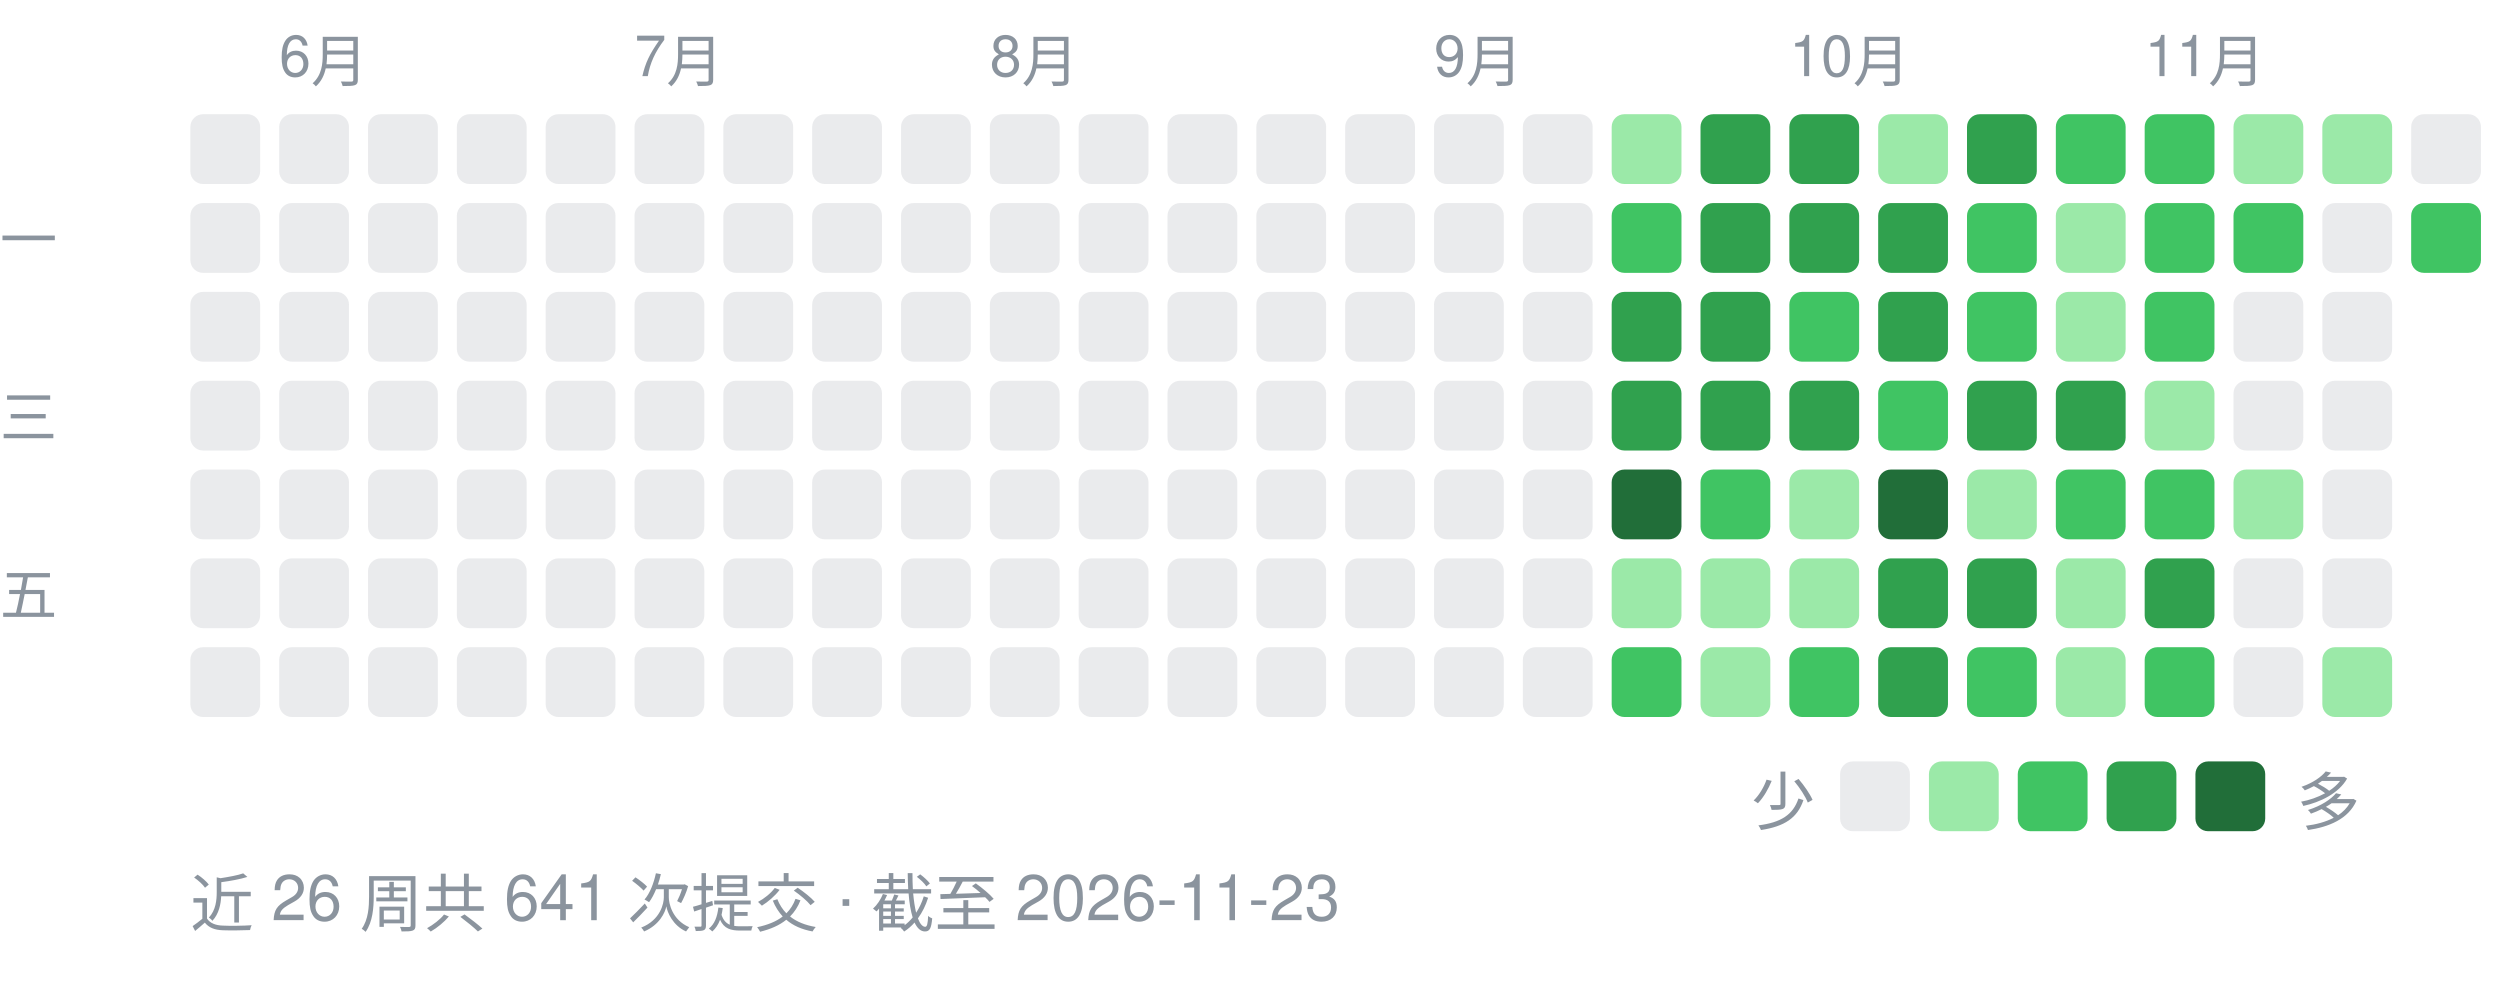
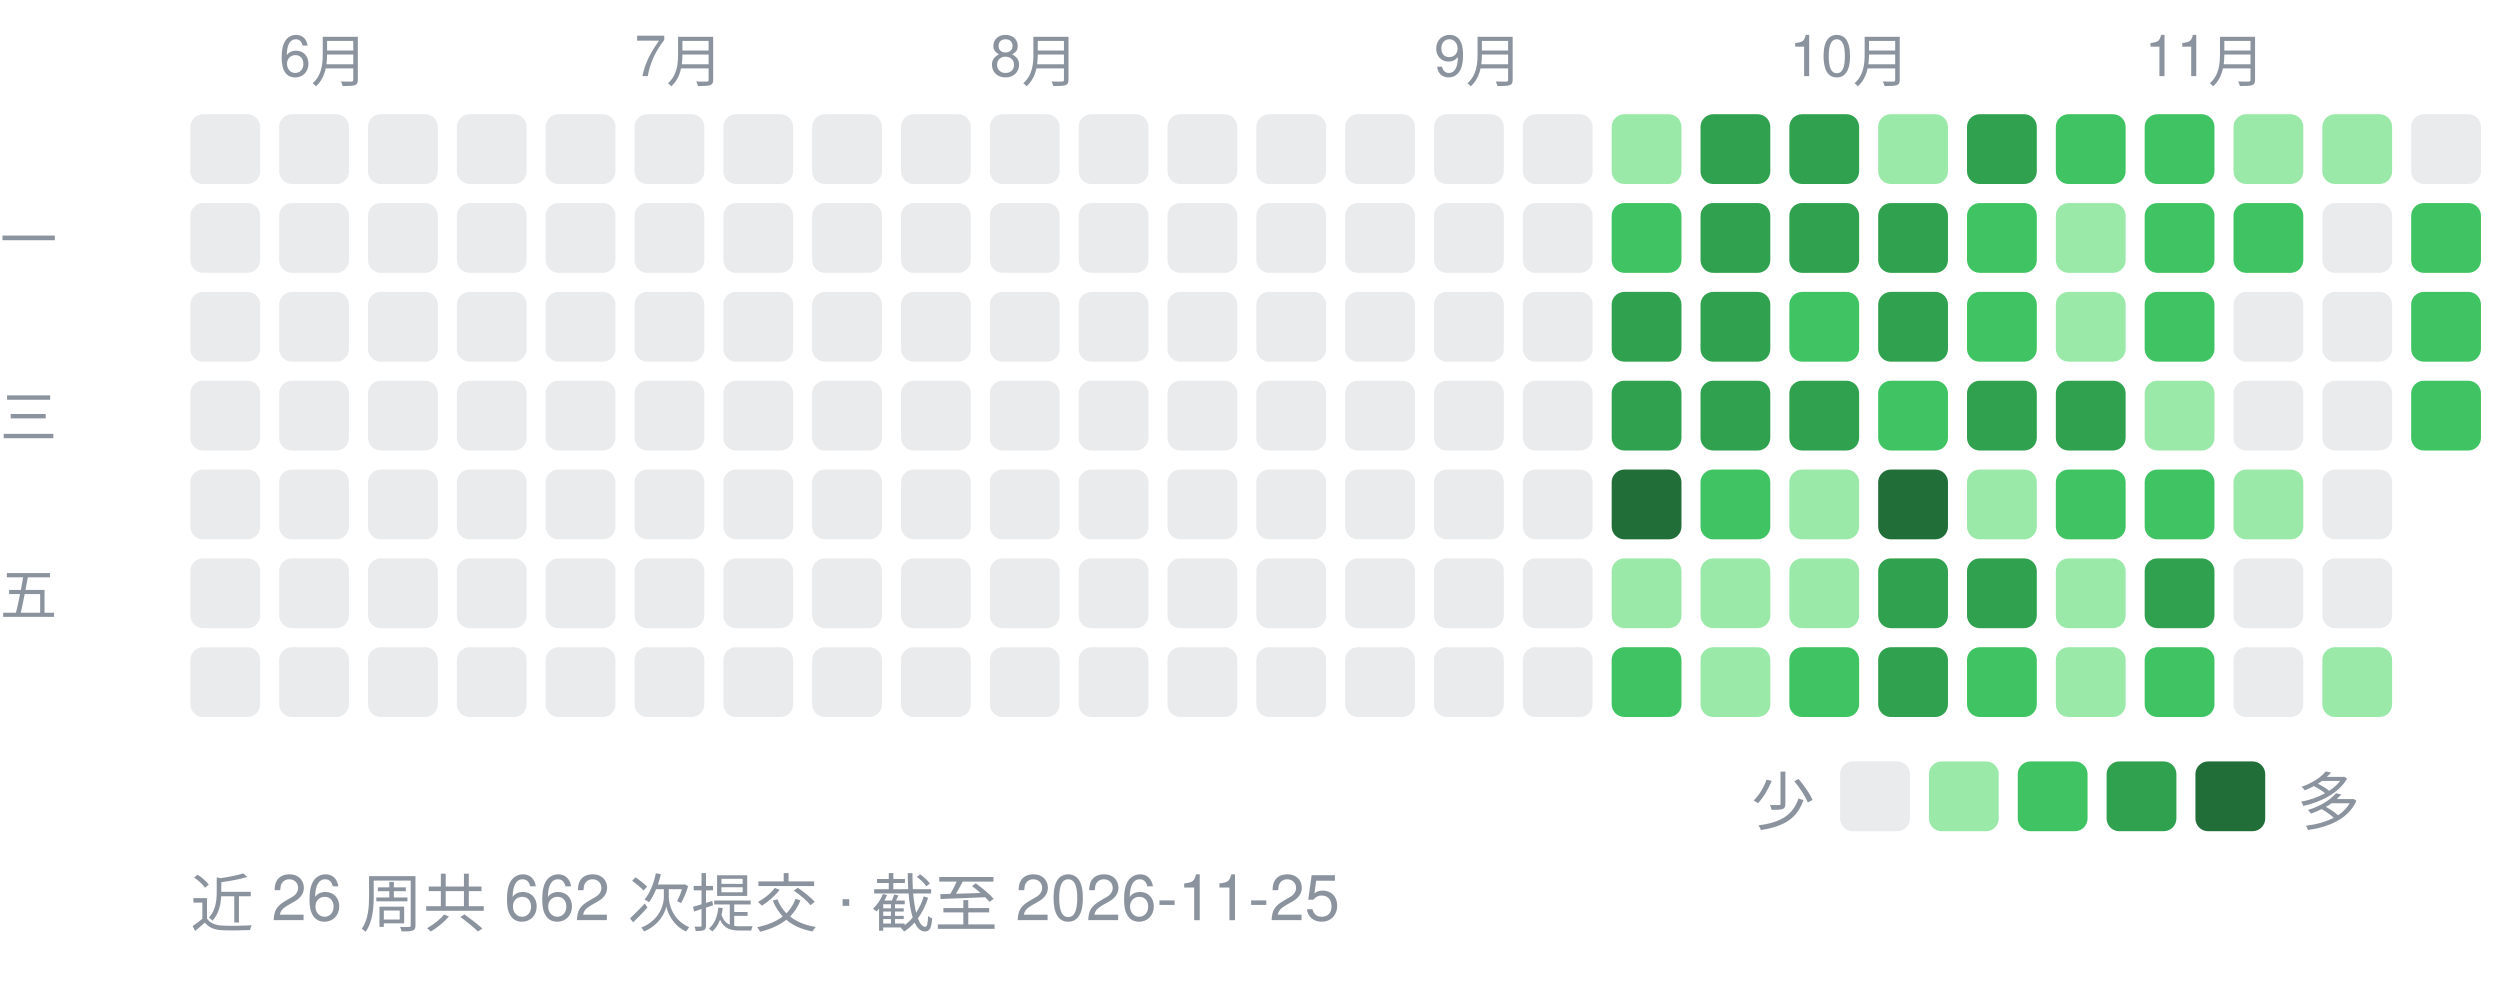
<svg xmlns="http://www.w3.org/2000/svg" width="394" height="156" viewBox="0 0 394 156" role="img">
  <g font-family="-apple-system,BlinkMacSystemFont,Segoe UI,Helvetica,Arial,PingFang SC,sans-serif" font-size="9" fill="#8b949e">
    <text x="44" y="12">6月</text>
    <text x="100" y="12">7月</text>
    <text x="156" y="12">8月</text>
    <text x="226" y="12">9月</text>
    <text x="282" y="12">10月</text>
    <text x="338" y="12">11月</text>
    <text x="0" y="41">一</text>
    <text x="0" y="69">三</text>
    <text x="0" y="97">五</text>
  </g>
  <rect x="30" y="18" width="11" height="11" rx="2" fill="rgba(139,148,158,0.18)" />
  <rect x="30" y="32" width="11" height="11" rx="2" fill="rgba(139,148,158,0.18)" />
  <rect x="30" y="46" width="11" height="11" rx="2" fill="rgba(139,148,158,0.18)" />
  <rect x="30" y="60" width="11" height="11" rx="2" fill="rgba(139,148,158,0.18)" />
  <rect x="30" y="74" width="11" height="11" rx="2" fill="rgba(139,148,158,0.18)" />
  <rect x="30" y="88" width="11" height="11" rx="2" fill="rgba(139,148,158,0.18)" />
  <rect x="30" y="102" width="11" height="11" rx="2" fill="rgba(139,148,158,0.18)" />
  <rect x="44" y="18" width="11" height="11" rx="2" fill="rgba(139,148,158,0.18)" />
  <rect x="44" y="32" width="11" height="11" rx="2" fill="rgba(139,148,158,0.18)" />
  <rect x="44" y="46" width="11" height="11" rx="2" fill="rgba(139,148,158,0.18)" />
  <rect x="44" y="60" width="11" height="11" rx="2" fill="rgba(139,148,158,0.18)" />
  <rect x="44" y="74" width="11" height="11" rx="2" fill="rgba(139,148,158,0.18)" />
  <rect x="44" y="88" width="11" height="11" rx="2" fill="rgba(139,148,158,0.18)" />
  <rect x="44" y="102" width="11" height="11" rx="2" fill="rgba(139,148,158,0.18)" />
  <rect x="58" y="18" width="11" height="11" rx="2" fill="rgba(139,148,158,0.18)" />
  <rect x="58" y="32" width="11" height="11" rx="2" fill="rgba(139,148,158,0.18)" />
  <rect x="58" y="46" width="11" height="11" rx="2" fill="rgba(139,148,158,0.18)" />
  <rect x="58" y="60" width="11" height="11" rx="2" fill="rgba(139,148,158,0.18)" />
  <rect x="58" y="74" width="11" height="11" rx="2" fill="rgba(139,148,158,0.18)" />
  <rect x="58" y="88" width="11" height="11" rx="2" fill="rgba(139,148,158,0.18)" />
  <rect x="58" y="102" width="11" height="11" rx="2" fill="rgba(139,148,158,0.18)" />
  <rect x="72" y="18" width="11" height="11" rx="2" fill="rgba(139,148,158,0.18)" />
  <rect x="72" y="32" width="11" height="11" rx="2" fill="rgba(139,148,158,0.18)" />
  <rect x="72" y="46" width="11" height="11" rx="2" fill="rgba(139,148,158,0.18)" />
  <rect x="72" y="60" width="11" height="11" rx="2" fill="rgba(139,148,158,0.18)" />
  <rect x="72" y="74" width="11" height="11" rx="2" fill="rgba(139,148,158,0.18)" />
  <rect x="72" y="88" width="11" height="11" rx="2" fill="rgba(139,148,158,0.18)" />
  <rect x="72" y="102" width="11" height="11" rx="2" fill="rgba(139,148,158,0.18)" />
  <rect x="86" y="18" width="11" height="11" rx="2" fill="rgba(139,148,158,0.18)" />
  <rect x="86" y="32" width="11" height="11" rx="2" fill="rgba(139,148,158,0.18)" />
  <rect x="86" y="46" width="11" height="11" rx="2" fill="rgba(139,148,158,0.18)" />
  <rect x="86" y="60" width="11" height="11" rx="2" fill="rgba(139,148,158,0.18)" />
  <rect x="86" y="74" width="11" height="11" rx="2" fill="rgba(139,148,158,0.18)" />
  <rect x="86" y="88" width="11" height="11" rx="2" fill="rgba(139,148,158,0.18)" />
  <rect x="86" y="102" width="11" height="11" rx="2" fill="rgba(139,148,158,0.18)" />
  <rect x="100" y="18" width="11" height="11" rx="2" fill="rgba(139,148,158,0.18)" />
  <rect x="100" y="32" width="11" height="11" rx="2" fill="rgba(139,148,158,0.18)" />
  <rect x="100" y="46" width="11" height="11" rx="2" fill="rgba(139,148,158,0.18)" />
  <rect x="100" y="60" width="11" height="11" rx="2" fill="rgba(139,148,158,0.18)" />
  <rect x="100" y="74" width="11" height="11" rx="2" fill="rgba(139,148,158,0.18)" />
  <rect x="100" y="88" width="11" height="11" rx="2" fill="rgba(139,148,158,0.18)" />
  <rect x="100" y="102" width="11" height="11" rx="2" fill="rgba(139,148,158,0.18)" />
  <rect x="114" y="18" width="11" height="11" rx="2" fill="rgba(139,148,158,0.18)" />
  <rect x="114" y="32" width="11" height="11" rx="2" fill="rgba(139,148,158,0.18)" />
  <rect x="114" y="46" width="11" height="11" rx="2" fill="rgba(139,148,158,0.18)" />
  <rect x="114" y="60" width="11" height="11" rx="2" fill="rgba(139,148,158,0.18)" />
  <rect x="114" y="74" width="11" height="11" rx="2" fill="rgba(139,148,158,0.18)" />
  <rect x="114" y="88" width="11" height="11" rx="2" fill="rgba(139,148,158,0.18)" />
  <rect x="114" y="102" width="11" height="11" rx="2" fill="rgba(139,148,158,0.18)" />
  <rect x="128" y="18" width="11" height="11" rx="2" fill="rgba(139,148,158,0.18)" />
  <rect x="128" y="32" width="11" height="11" rx="2" fill="rgba(139,148,158,0.18)" />
  <rect x="128" y="46" width="11" height="11" rx="2" fill="rgba(139,148,158,0.18)" />
  <rect x="128" y="60" width="11" height="11" rx="2" fill="rgba(139,148,158,0.18)" />
  <rect x="128" y="74" width="11" height="11" rx="2" fill="rgba(139,148,158,0.18)" />
  <rect x="128" y="88" width="11" height="11" rx="2" fill="rgba(139,148,158,0.18)" />
  <rect x="128" y="102" width="11" height="11" rx="2" fill="rgba(139,148,158,0.18)" />
  <rect x="142" y="18" width="11" height="11" rx="2" fill="rgba(139,148,158,0.18)" />
  <rect x="142" y="32" width="11" height="11" rx="2" fill="rgba(139,148,158,0.18)" />
  <rect x="142" y="46" width="11" height="11" rx="2" fill="rgba(139,148,158,0.18)" />
  <rect x="142" y="60" width="11" height="11" rx="2" fill="rgba(139,148,158,0.18)" />
  <rect x="142" y="74" width="11" height="11" rx="2" fill="rgba(139,148,158,0.18)" />
  <rect x="142" y="88" width="11" height="11" rx="2" fill="rgba(139,148,158,0.18)" />
  <rect x="142" y="102" width="11" height="11" rx="2" fill="rgba(139,148,158,0.18)" />
  <rect x="156" y="18" width="11" height="11" rx="2" fill="rgba(139,148,158,0.18)" />
  <rect x="156" y="32" width="11" height="11" rx="2" fill="rgba(139,148,158,0.18)" />
  <rect x="156" y="46" width="11" height="11" rx="2" fill="rgba(139,148,158,0.18)" />
  <rect x="156" y="60" width="11" height="11" rx="2" fill="rgba(139,148,158,0.18)" />
  <rect x="156" y="74" width="11" height="11" rx="2" fill="rgba(139,148,158,0.18)" />
  <rect x="156" y="88" width="11" height="11" rx="2" fill="rgba(139,148,158,0.18)" />
  <rect x="156" y="102" width="11" height="11" rx="2" fill="rgba(139,148,158,0.18)" />
  <rect x="170" y="18" width="11" height="11" rx="2" fill="rgba(139,148,158,0.18)" />
  <rect x="170" y="32" width="11" height="11" rx="2" fill="rgba(139,148,158,0.18)" />
  <rect x="170" y="46" width="11" height="11" rx="2" fill="rgba(139,148,158,0.18)" />
  <rect x="170" y="60" width="11" height="11" rx="2" fill="rgba(139,148,158,0.18)" />
  <rect x="170" y="74" width="11" height="11" rx="2" fill="rgba(139,148,158,0.18)" />
  <rect x="170" y="88" width="11" height="11" rx="2" fill="rgba(139,148,158,0.18)" />
  <rect x="170" y="102" width="11" height="11" rx="2" fill="rgba(139,148,158,0.18)" />
  <rect x="184" y="18" width="11" height="11" rx="2" fill="rgba(139,148,158,0.18)" />
  <rect x="184" y="32" width="11" height="11" rx="2" fill="rgba(139,148,158,0.18)" />
  <rect x="184" y="46" width="11" height="11" rx="2" fill="rgba(139,148,158,0.18)" />
  <rect x="184" y="60" width="11" height="11" rx="2" fill="rgba(139,148,158,0.18)" />
  <rect x="184" y="74" width="11" height="11" rx="2" fill="rgba(139,148,158,0.18)" />
  <rect x="184" y="88" width="11" height="11" rx="2" fill="rgba(139,148,158,0.18)" />
  <rect x="184" y="102" width="11" height="11" rx="2" fill="rgba(139,148,158,0.18)" />
  <rect x="198" y="18" width="11" height="11" rx="2" fill="rgba(139,148,158,0.18)" />
  <rect x="198" y="32" width="11" height="11" rx="2" fill="rgba(139,148,158,0.18)" />
  <rect x="198" y="46" width="11" height="11" rx="2" fill="rgba(139,148,158,0.18)" />
  <rect x="198" y="60" width="11" height="11" rx="2" fill="rgba(139,148,158,0.18)" />
  <rect x="198" y="74" width="11" height="11" rx="2" fill="rgba(139,148,158,0.18)" />
  <rect x="198" y="88" width="11" height="11" rx="2" fill="rgba(139,148,158,0.18)" />
  <rect x="198" y="102" width="11" height="11" rx="2" fill="rgba(139,148,158,0.18)" />
  <rect x="212" y="18" width="11" height="11" rx="2" fill="rgba(139,148,158,0.18)" />
  <rect x="212" y="32" width="11" height="11" rx="2" fill="rgba(139,148,158,0.18)" />
  <rect x="212" y="46" width="11" height="11" rx="2" fill="rgba(139,148,158,0.18)" />
  <rect x="212" y="60" width="11" height="11" rx="2" fill="rgba(139,148,158,0.18)" />
  <rect x="212" y="74" width="11" height="11" rx="2" fill="rgba(139,148,158,0.18)" />
  <rect x="212" y="88" width="11" height="11" rx="2" fill="rgba(139,148,158,0.18)" />
  <rect x="212" y="102" width="11" height="11" rx="2" fill="rgba(139,148,158,0.18)" />
  <rect x="226" y="18" width="11" height="11" rx="2" fill="rgba(139,148,158,0.18)" />
  <rect x="226" y="32" width="11" height="11" rx="2" fill="rgba(139,148,158,0.18)" />
  <rect x="226" y="46" width="11" height="11" rx="2" fill="rgba(139,148,158,0.18)" />
  <rect x="226" y="60" width="11" height="11" rx="2" fill="rgba(139,148,158,0.18)" />
  <rect x="226" y="74" width="11" height="11" rx="2" fill="rgba(139,148,158,0.18)" />
  <rect x="226" y="88" width="11" height="11" rx="2" fill="rgba(139,148,158,0.18)" />
  <rect x="226" y="102" width="11" height="11" rx="2" fill="rgba(139,148,158,0.18)" />
  <rect x="240" y="18" width="11" height="11" rx="2" fill="rgba(139,148,158,0.18)" />
  <rect x="240" y="32" width="11" height="11" rx="2" fill="rgba(139,148,158,0.18)" />
  <rect x="240" y="46" width="11" height="11" rx="2" fill="rgba(139,148,158,0.18)" />
  <rect x="240" y="60" width="11" height="11" rx="2" fill="rgba(139,148,158,0.18)" />
  <rect x="240" y="74" width="11" height="11" rx="2" fill="rgba(139,148,158,0.18)" />
  <rect x="240" y="88" width="11" height="11" rx="2" fill="rgba(139,148,158,0.18)" />
  <rect x="240" y="102" width="11" height="11" rx="2" fill="rgba(139,148,158,0.18)" />
  <rect x="254" y="18" width="11" height="11" rx="2" fill="#9be9a8" />
  <rect x="254" y="32" width="11" height="11" rx="2" fill="#40c463" />
  <rect x="254" y="46" width="11" height="11" rx="2" fill="#30a14e" />
  <rect x="254" y="60" width="11" height="11" rx="2" fill="#30a14e" />
  <rect x="254" y="74" width="11" height="11" rx="2" fill="#216e39" />
  <rect x="254" y="88" width="11" height="11" rx="2" fill="#9be9a8" />
  <rect x="254" y="102" width="11" height="11" rx="2" fill="#40c463" />
  <rect x="268" y="18" width="11" height="11" rx="2" fill="#30a14e" />
  <rect x="268" y="32" width="11" height="11" rx="2" fill="#30a14e" />
  <rect x="268" y="46" width="11" height="11" rx="2" fill="#30a14e" />
  <rect x="268" y="60" width="11" height="11" rx="2" fill="#30a14e" />
  <rect x="268" y="74" width="11" height="11" rx="2" fill="#40c463" />
  <rect x="268" y="88" width="11" height="11" rx="2" fill="#9be9a8" />
  <rect x="268" y="102" width="11" height="11" rx="2" fill="#9be9a8" />
  <rect x="282" y="18" width="11" height="11" rx="2" fill="#30a14e" />
  <rect x="282" y="32" width="11" height="11" rx="2" fill="#30a14e" />
  <rect x="282" y="46" width="11" height="11" rx="2" fill="#40c463" />
  <rect x="282" y="60" width="11" height="11" rx="2" fill="#30a14e" />
  <rect x="282" y="74" width="11" height="11" rx="2" fill="#9be9a8" />
  <rect x="282" y="88" width="11" height="11" rx="2" fill="#9be9a8" />
  <rect x="282" y="102" width="11" height="11" rx="2" fill="#40c463" />
  <rect x="296" y="18" width="11" height="11" rx="2" fill="#9be9a8" />
  <rect x="296" y="32" width="11" height="11" rx="2" fill="#30a14e" />
  <rect x="296" y="46" width="11" height="11" rx="2" fill="#30a14e" />
  <rect x="296" y="60" width="11" height="11" rx="2" fill="#40c463" />
  <rect x="296" y="74" width="11" height="11" rx="2" fill="#216e39" />
  <rect x="296" y="88" width="11" height="11" rx="2" fill="#30a14e" />
  <rect x="296" y="102" width="11" height="11" rx="2" fill="#30a14e" />
  <rect x="310" y="18" width="11" height="11" rx="2" fill="#30a14e" />
  <rect x="310" y="32" width="11" height="11" rx="2" fill="#40c463" />
  <rect x="310" y="46" width="11" height="11" rx="2" fill="#40c463" />
  <rect x="310" y="60" width="11" height="11" rx="2" fill="#30a14e" />
  <rect x="310" y="74" width="11" height="11" rx="2" fill="#9be9a8" />
  <rect x="310" y="88" width="11" height="11" rx="2" fill="#30a14e" />
  <rect x="310" y="102" width="11" height="11" rx="2" fill="#40c463" />
  <rect x="324" y="18" width="11" height="11" rx="2" fill="#40c463" />
  <rect x="324" y="32" width="11" height="11" rx="2" fill="#9be9a8" />
  <rect x="324" y="46" width="11" height="11" rx="2" fill="#9be9a8" />
  <rect x="324" y="60" width="11" height="11" rx="2" fill="#30a14e" />
  <rect x="324" y="74" width="11" height="11" rx="2" fill="#40c463" />
  <rect x="324" y="88" width="11" height="11" rx="2" fill="#9be9a8" />
  <rect x="324" y="102" width="11" height="11" rx="2" fill="#9be9a8" />
  <rect x="338" y="18" width="11" height="11" rx="2" fill="#40c463" />
  <rect x="338" y="32" width="11" height="11" rx="2" fill="#40c463" />
  <rect x="338" y="46" width="11" height="11" rx="2" fill="#40c463" />
  <rect x="338" y="60" width="11" height="11" rx="2" fill="#9be9a8" />
  <rect x="338" y="74" width="11" height="11" rx="2" fill="#40c463" />
  <rect x="338" y="88" width="11" height="11" rx="2" fill="#30a14e" />
  <rect x="338" y="102" width="11" height="11" rx="2" fill="#40c463" />
  <rect x="352" y="18" width="11" height="11" rx="2" fill="#9be9a8" />
  <rect x="352" y="32" width="11" height="11" rx="2" fill="#40c463" />
  <rect x="352" y="46" width="11" height="11" rx="2" fill="rgba(139,148,158,0.18)" />
  <rect x="352" y="60" width="11" height="11" rx="2" fill="rgba(139,148,158,0.18)" />
  <rect x="352" y="74" width="11" height="11" rx="2" fill="#9be9a8" />
  <rect x="352" y="88" width="11" height="11" rx="2" fill="rgba(139,148,158,0.18)" />
  <rect x="352" y="102" width="11" height="11" rx="2" fill="rgba(139,148,158,0.18)" />
  <rect x="366" y="18" width="11" height="11" rx="2" fill="#9be9a8" />
  <rect x="366" y="32" width="11" height="11" rx="2" fill="rgba(139,148,158,0.18)" />
  <rect x="366" y="46" width="11" height="11" rx="2" fill="rgba(139,148,158,0.18)" />
  <rect x="366" y="60" width="11" height="11" rx="2" fill="rgba(139,148,158,0.18)" />
  <rect x="366" y="74" width="11" height="11" rx="2" fill="rgba(139,148,158,0.18)" />
  <rect x="366" y="88" width="11" height="11" rx="2" fill="rgba(139,148,158,0.18)" />
  <rect x="366" y="102" width="11" height="11" rx="2" fill="#9be9a8" />
  <rect x="380" y="18" width="11" height="11" rx="2" fill="rgba(139,148,158,0.18)" />
  <rect x="380" y="32" width="11" height="11" rx="2" fill="#40c463" />
+   <rect x="380" y="46" width="11" height="11" rx="2" fill="#40c463" />
+   <rect x="380" y="60" width="11" height="11" rx="2" fill="#40c463" />
  <g font-family="-apple-system,BlinkMacSystemFont,Segoe UI,Helvetica,Arial,PingFang SC,sans-serif" font-size="10" fill="#8b949e">
-     <text x="30" y="146">近 26 周共 641 次提交 · 截至 2026-11-23</text>
+     <text x="30" y="146">近 26 周共 662 次提交 · 截至 2026-11-25</text>
    <text x="286" y="130" text-anchor="end">少</text>
    <rect x="290" y="120" width="11" height="11" rx="2" fill="rgba(139,148,158,0.18)" />
    <rect x="304" y="120" width="11" height="11" rx="2" fill="#9be9a8" />
    <rect x="318" y="120" width="11" height="11" rx="2" fill="#40c463" />
    <rect x="332" y="120" width="11" height="11" rx="2" fill="#30a14e" />
    <rect x="346" y="120" width="11" height="11" rx="2" fill="#216e39" />
    <text x="362" y="130">多</text>
  </g>
</svg>
